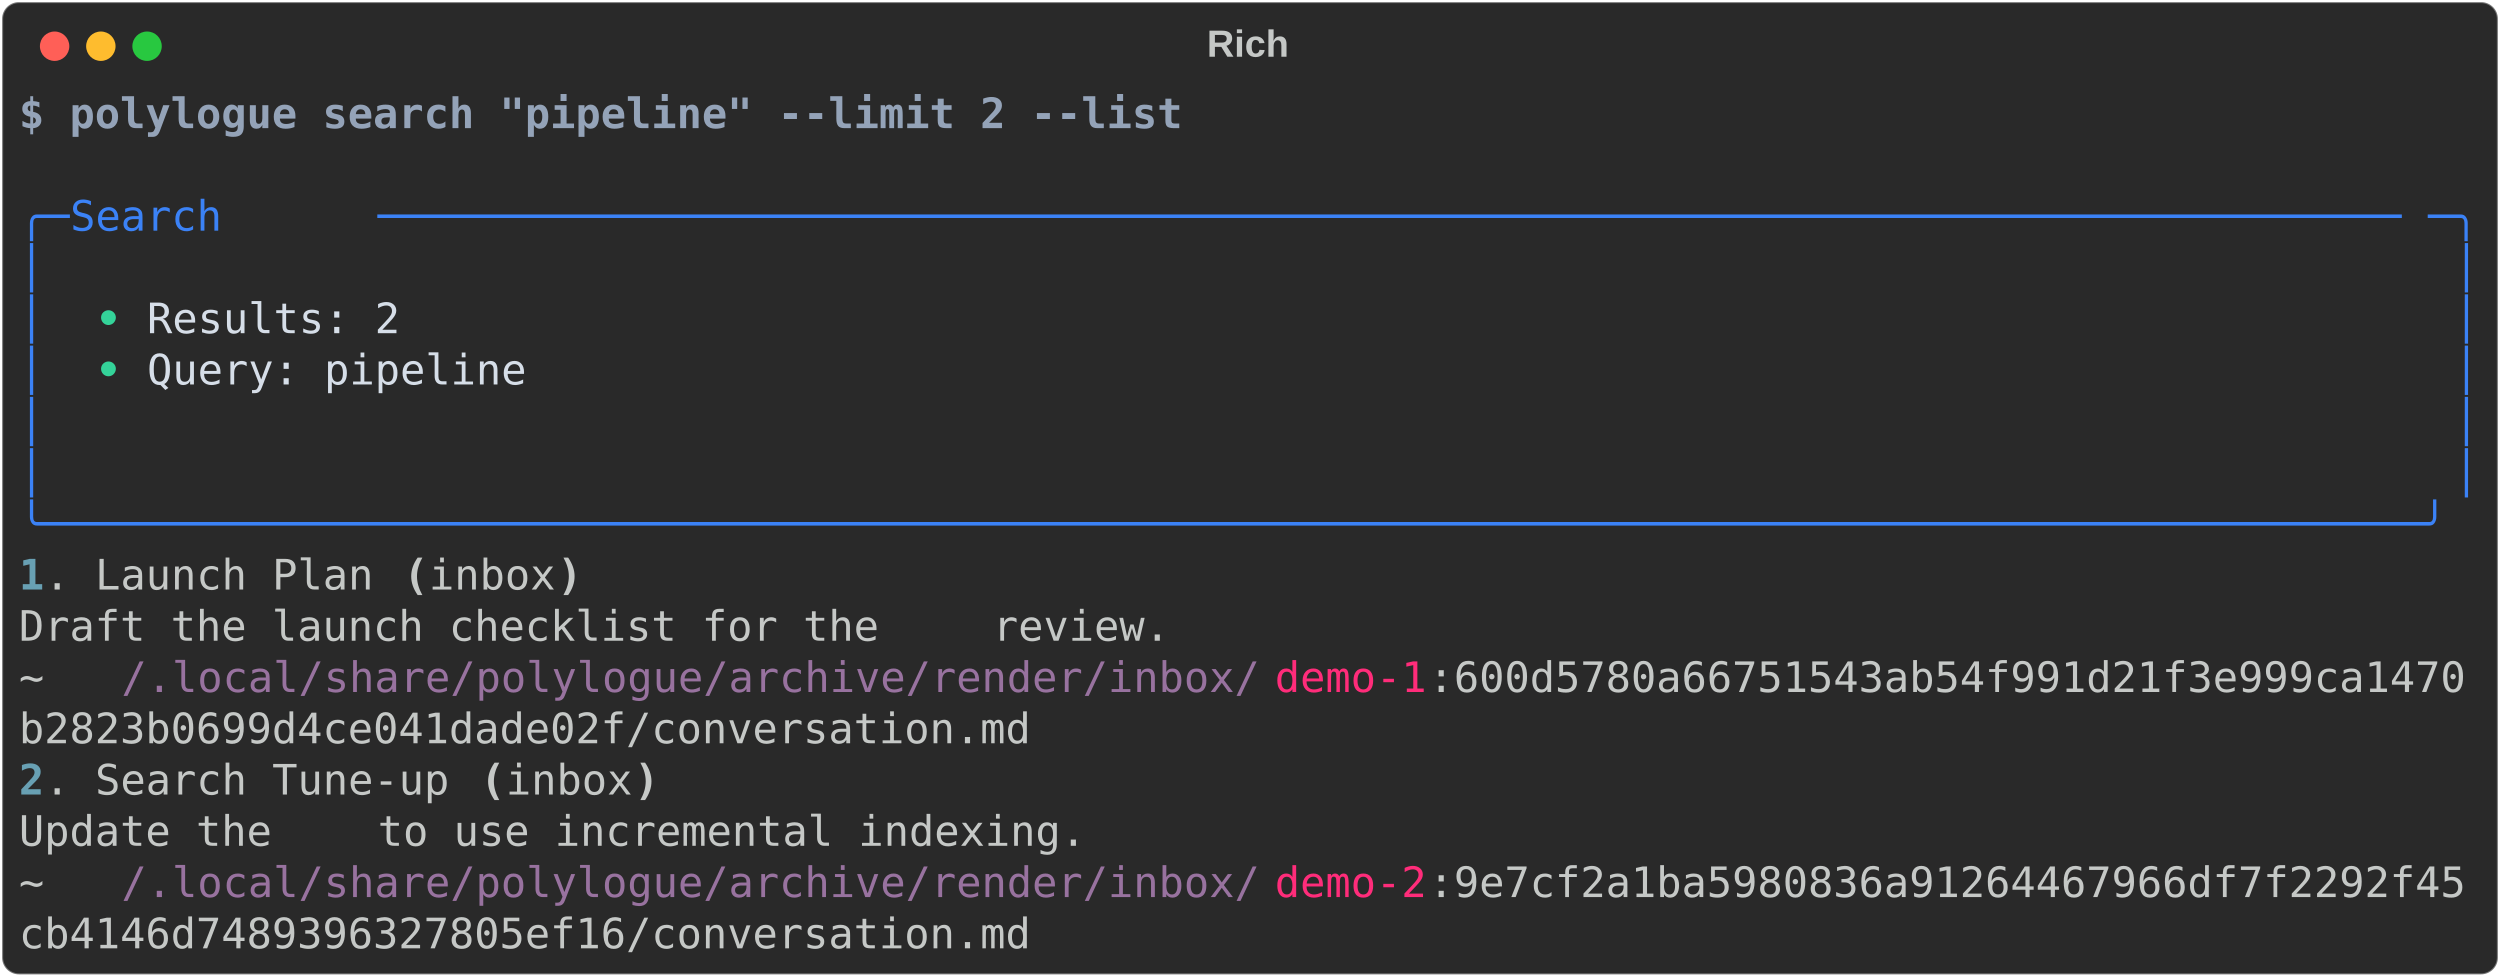
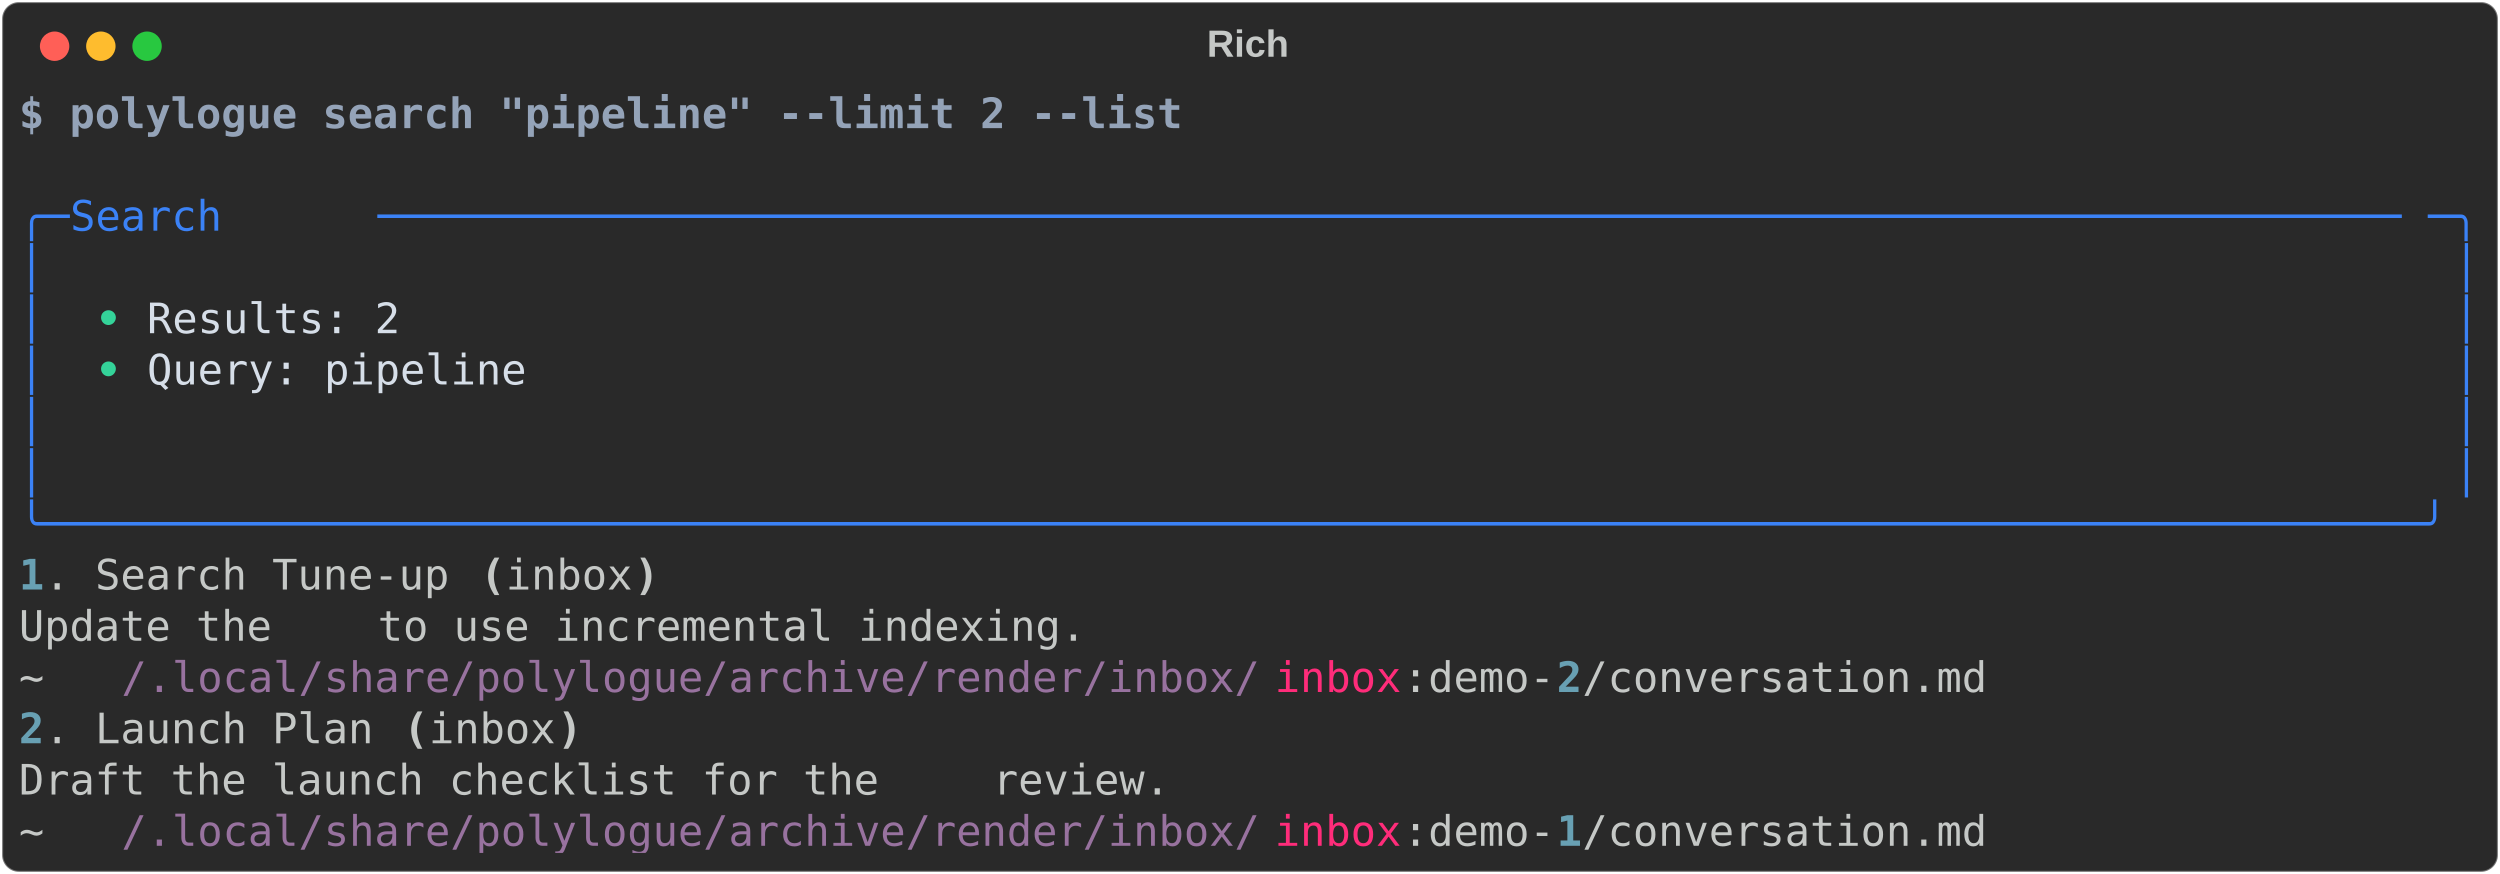
- <svg xmlns="http://www.w3.org/2000/svg" class="rich-terminal" viewBox="0 0 1190 464.8">
+ <svg xmlns="http://www.w3.org/2000/svg" class="rich-terminal" viewBox="0 0 1190 416.0">
  <style>

    @font-face {
        font-family: "Fira Code";
        src: local("FiraCode-Regular"),
                url("https://cdnjs.cloudflare.com/ajax/libs/firacode/6.2.0/woff2/FiraCode-Regular.woff2") format("woff2"),
                url("https://cdnjs.cloudflare.com/ajax/libs/firacode/6.2.0/woff/FiraCode-Regular.woff") format("woff");
        font-style: normal;
        font-weight: 400;
    }
    @font-face {
        font-family: "Fira Code";
        src: local("FiraCode-Bold"),
                url("https://cdnjs.cloudflare.com/ajax/libs/firacode/6.2.0/woff2/FiraCode-Bold.woff2") format("woff2"),
                url("https://cdnjs.cloudflare.com/ajax/libs/firacode/6.2.0/woff/FiraCode-Bold.woff") format("woff");
        font-style: bold;
        font-weight: 700;
    }

-     .terminal-1199497225-matrix {
+     .terminal-2555967805-matrix {
        font-family: Fira Code, monospace;
        font-size: 20px;
        line-height: 24.4px;
        font-variant-east-asian: full-width;
    }

-     .terminal-1199497225-title {
+     .terminal-2555967805-title {
        font-size: 18px;
        font-weight: bold;
        font-family: arial;
    }

-     .terminal-1199497225-r1 { fill: #94a3b8;font-weight: bold }
- .terminal-1199497225-r2 { fill: #c5c8c6 }
- .terminal-1199497225-r3 { fill: #3b82f6 }
- .terminal-1199497225-r4 { fill: #34d399;font-weight: bold }
- .terminal-1199497225-r5 { fill: #d6dee8 }
- .terminal-1199497225-r6 { fill: #68a0b3;font-weight: bold }
- .terminal-1199497225-r7 { fill: #c5c8c6;font-weight: bold }
- .terminal-1199497225-r8 { fill: #98729f }
- .terminal-1199497225-r9 { fill: #ff2c7a }
+     .terminal-2555967805-r1 { fill: #94a3b8;font-weight: bold }
+ .terminal-2555967805-r2 { fill: #c5c8c6 }
+ .terminal-2555967805-r3 { fill: #3b82f6 }
+ .terminal-2555967805-r4 { fill: #34d399;font-weight: bold }
+ .terminal-2555967805-r5 { fill: #d6dee8 }
+ .terminal-2555967805-r6 { fill: #68a0b3;font-weight: bold }
+ .terminal-2555967805-r7 { fill: #c5c8c6;font-weight: bold }
+ .terminal-2555967805-r8 { fill: #98729f }
+ .terminal-2555967805-r9 { fill: #ff2c7a }
    </style>
  <defs>
-     <clipPath id="terminal-1199497225-clip-terminal">
-       <rect x="0" y="0" width="1170.2" height="413.8" />
+     <clipPath id="terminal-2555967805-clip-terminal">
+       <rect x="0" y="0" width="1170.2" height="365.0" />
    </clipPath>
-     <clipPath id="terminal-1199497225-line-0">
+     <clipPath id="terminal-2555967805-line-0">
      <rect x="0" y="1.5" width="1171.2" height="24.65" />
    </clipPath>
-     <clipPath id="terminal-1199497225-line-1">
+     <clipPath id="terminal-2555967805-line-1">
      <rect x="0" y="25.9" width="1171.2" height="24.65" />
    </clipPath>
-     <clipPath id="terminal-1199497225-line-2">
+     <clipPath id="terminal-2555967805-line-2">
      <rect x="0" y="50.3" width="1171.2" height="24.65" />
    </clipPath>
-     <clipPath id="terminal-1199497225-line-3">
+     <clipPath id="terminal-2555967805-line-3">
      <rect x="0" y="74.7" width="1171.2" height="24.65" />
    </clipPath>
-     <clipPath id="terminal-1199497225-line-4">
+     <clipPath id="terminal-2555967805-line-4">
      <rect x="0" y="99.1" width="1171.2" height="24.65" />
    </clipPath>
-     <clipPath id="terminal-1199497225-line-5">
+     <clipPath id="terminal-2555967805-line-5">
      <rect x="0" y="123.5" width="1171.2" height="24.65" />
    </clipPath>
-     <clipPath id="terminal-1199497225-line-6">
+     <clipPath id="terminal-2555967805-line-6">
      <rect x="0" y="147.9" width="1171.2" height="24.65" />
    </clipPath>
-     <clipPath id="terminal-1199497225-line-7">
+     <clipPath id="terminal-2555967805-line-7">
      <rect x="0" y="172.3" width="1171.2" height="24.65" />
    </clipPath>
-     <clipPath id="terminal-1199497225-line-8">
+     <clipPath id="terminal-2555967805-line-8">
      <rect x="0" y="196.7" width="1171.2" height="24.65" />
    </clipPath>
-     <clipPath id="terminal-1199497225-line-9">
+     <clipPath id="terminal-2555967805-line-9">
      <rect x="0" y="221.1" width="1171.2" height="24.65" />
    </clipPath>
-     <clipPath id="terminal-1199497225-line-10">
+     <clipPath id="terminal-2555967805-line-10">
      <rect x="0" y="245.5" width="1171.2" height="24.65" />
    </clipPath>
-     <clipPath id="terminal-1199497225-line-11">
+     <clipPath id="terminal-2555967805-line-11">
      <rect x="0" y="269.9" width="1171.2" height="24.65" />
    </clipPath>
-     <clipPath id="terminal-1199497225-line-12">
+     <clipPath id="terminal-2555967805-line-12">
      <rect x="0" y="294.3" width="1171.2" height="24.65" />
    </clipPath>
-     <clipPath id="terminal-1199497225-line-13">
+     <clipPath id="terminal-2555967805-line-13">
      <rect x="0" y="318.7" width="1171.2" height="24.65" />
    </clipPath>
-     <clipPath id="terminal-1199497225-line-14">
-       <rect x="0" y="343.1" width="1171.2" height="24.65" />
-     </clipPath>
-     <clipPath id="terminal-1199497225-line-15">
-       <rect x="0" y="367.5" width="1171.2" height="24.65" />
-     </clipPath>
  </defs>
-   <rect fill="#292929" stroke="rgba(255,255,255,0.35)" stroke-width="1" x="1" y="1" width="1188" height="462.8" rx="8" />
-   <text class="terminal-1199497225-title" fill="#c5c8c6" text-anchor="middle" x="594" y="27">Rich</text>
+   <rect fill="#292929" stroke="rgba(255,255,255,0.35)" stroke-width="1" x="1" y="1" width="1188" height="414" rx="8" />
+   <text class="terminal-2555967805-title" fill="#c5c8c6" text-anchor="middle" x="594" y="27">Rich</text>
  <g transform="translate(26,22)">
    <circle cx="0" cy="0" r="7" fill="#ff5f57" />
    <circle cx="22" cy="0" r="7" fill="#febc2e" />
    <circle cx="44" cy="0" r="7" fill="#28c840" />
  </g>
-   <g transform="translate(9, 41)" clip-path="url(#terminal-1199497225-clip-terminal)">
-     <g class="terminal-1199497225-matrix">
-       <text class="terminal-1199497225-r1" x="0" y="20" textLength="561.2" clip-path="url(#terminal-1199497225-line-0)">$ polylogue search "pipeline" --limit 2 --list</text>
-       <text class="terminal-1199497225-r2" x="1171.2" y="20" textLength="12.2" clip-path="url(#terminal-1199497225-line-0)">
+   <g transform="translate(9, 41)" clip-path="url(#terminal-2555967805-clip-terminal)">
+     <g class="terminal-2555967805-matrix">
+       <text class="terminal-2555967805-r1" x="0" y="20" textLength="561.2" clip-path="url(#terminal-2555967805-line-0)">$ polylogue search "pipeline" --limit 2 --list</text>
+       <text class="terminal-2555967805-r2" x="1171.2" y="20" textLength="12.2" clip-path="url(#terminal-2555967805-line-0)">
</text>
-       <text class="terminal-1199497225-r2" x="1171.2" y="44.4" textLength="12.2" clip-path="url(#terminal-1199497225-line-1)">
+       <text class="terminal-2555967805-r2" x="1171.2" y="44.4" textLength="12.2" clip-path="url(#terminal-2555967805-line-1)">
</text>
-       <text class="terminal-1199497225-r3" x="0" y="68.8" textLength="24.4" clip-path="url(#terminal-1199497225-line-2)">╭─</text>
-       <text class="terminal-1199497225-r3" x="24.4" y="68.8" textLength="146.4" clip-path="url(#terminal-1199497225-line-2)">   Search   </text>
-       <text class="terminal-1199497225-r3" x="170.8" y="68.8" textLength="976" clip-path="url(#terminal-1199497225-line-2)">────────────────────────────────────────────────────────────────────────────────</text>
-       <text class="terminal-1199497225-r3" x="1146.8" y="68.8" textLength="24.4" clip-path="url(#terminal-1199497225-line-2)">─╮</text>
-       <text class="terminal-1199497225-r2" x="1171.2" y="68.8" textLength="12.2" clip-path="url(#terminal-1199497225-line-2)">
+       <text class="terminal-2555967805-r3" x="0" y="68.8" textLength="24.4" clip-path="url(#terminal-2555967805-line-2)">╭─</text>
+       <text class="terminal-2555967805-r3" x="24.4" y="68.8" textLength="146.4" clip-path="url(#terminal-2555967805-line-2)">   Search   </text>
+       <text class="terminal-2555967805-r3" x="170.8" y="68.8" textLength="976" clip-path="url(#terminal-2555967805-line-2)">────────────────────────────────────────────────────────────────────────────────</text>
+       <text class="terminal-2555967805-r3" x="1146.8" y="68.8" textLength="24.4" clip-path="url(#terminal-2555967805-line-2)">─╮</text>
+       <text class="terminal-2555967805-r2" x="1171.2" y="68.8" textLength="12.2" clip-path="url(#terminal-2555967805-line-2)">
</text>
-       <text class="terminal-1199497225-r3" x="0" y="93.2" textLength="12.2" clip-path="url(#terminal-1199497225-line-3)">│</text>
-       <text class="terminal-1199497225-r3" x="1159" y="93.2" textLength="12.2" clip-path="url(#terminal-1199497225-line-3)">│</text>
-       <text class="terminal-1199497225-r2" x="1171.2" y="93.2" textLength="12.2" clip-path="url(#terminal-1199497225-line-3)">
+       <text class="terminal-2555967805-r3" x="0" y="93.2" textLength="12.2" clip-path="url(#terminal-2555967805-line-3)">│</text>
+       <text class="terminal-2555967805-r3" x="1159" y="93.2" textLength="12.2" clip-path="url(#terminal-2555967805-line-3)">│</text>
+       <text class="terminal-2555967805-r2" x="1171.2" y="93.2" textLength="12.2" clip-path="url(#terminal-2555967805-line-3)">
</text>
-       <text class="terminal-1199497225-r3" x="0" y="117.6" textLength="12.2" clip-path="url(#terminal-1199497225-line-4)">│</text>
-       <text class="terminal-1199497225-r4" x="36.6" y="117.6" textLength="24.4" clip-path="url(#terminal-1199497225-line-4)">• </text>
-       <text class="terminal-1199497225-r5" x="61" y="117.6" textLength="122" clip-path="url(#terminal-1199497225-line-4)">Results: 2</text>
-       <text class="terminal-1199497225-r3" x="1159" y="117.6" textLength="12.2" clip-path="url(#terminal-1199497225-line-4)">│</text>
-       <text class="terminal-1199497225-r2" x="1171.2" y="117.6" textLength="12.2" clip-path="url(#terminal-1199497225-line-4)">
+       <text class="terminal-2555967805-r3" x="0" y="117.6" textLength="12.2" clip-path="url(#terminal-2555967805-line-4)">│</text>
+       <text class="terminal-2555967805-r4" x="36.6" y="117.6" textLength="24.4" clip-path="url(#terminal-2555967805-line-4)">• </text>
+       <text class="terminal-2555967805-r5" x="61" y="117.6" textLength="122" clip-path="url(#terminal-2555967805-line-4)">Results: 2</text>
+       <text class="terminal-2555967805-r3" x="1159" y="117.6" textLength="12.2" clip-path="url(#terminal-2555967805-line-4)">│</text>
+       <text class="terminal-2555967805-r2" x="1171.2" y="117.6" textLength="12.2" clip-path="url(#terminal-2555967805-line-4)">
</text>
-       <text class="terminal-1199497225-r3" x="0" y="142" textLength="12.2" clip-path="url(#terminal-1199497225-line-5)">│</text>
-       <text class="terminal-1199497225-r4" x="36.6" y="142" textLength="24.4" clip-path="url(#terminal-1199497225-line-5)">• </text>
-       <text class="terminal-1199497225-r5" x="61" y="142" textLength="183" clip-path="url(#terminal-1199497225-line-5)">Query: pipeline</text>
-       <text class="terminal-1199497225-r3" x="1159" y="142" textLength="12.2" clip-path="url(#terminal-1199497225-line-5)">│</text>
-       <text class="terminal-1199497225-r2" x="1171.2" y="142" textLength="12.2" clip-path="url(#terminal-1199497225-line-5)">
+       <text class="terminal-2555967805-r3" x="0" y="142" textLength="12.2" clip-path="url(#terminal-2555967805-line-5)">│</text>
+       <text class="terminal-2555967805-r4" x="36.6" y="142" textLength="24.4" clip-path="url(#terminal-2555967805-line-5)">• </text>
+       <text class="terminal-2555967805-r5" x="61" y="142" textLength="183" clip-path="url(#terminal-2555967805-line-5)">Query: pipeline</text>
+       <text class="terminal-2555967805-r3" x="1159" y="142" textLength="12.2" clip-path="url(#terminal-2555967805-line-5)">│</text>
+       <text class="terminal-2555967805-r2" x="1171.2" y="142" textLength="12.2" clip-path="url(#terminal-2555967805-line-5)">
</text>
-       <text class="terminal-1199497225-r3" x="0" y="166.4" textLength="12.2" clip-path="url(#terminal-1199497225-line-6)">│</text>
-       <text class="terminal-1199497225-r3" x="1159" y="166.4" textLength="12.2" clip-path="url(#terminal-1199497225-line-6)">│</text>
-       <text class="terminal-1199497225-r2" x="1171.2" y="166.4" textLength="12.2" clip-path="url(#terminal-1199497225-line-6)">
+       <text class="terminal-2555967805-r3" x="0" y="166.4" textLength="12.2" clip-path="url(#terminal-2555967805-line-6)">│</text>
+       <text class="terminal-2555967805-r3" x="1159" y="166.4" textLength="12.2" clip-path="url(#terminal-2555967805-line-6)">│</text>
+       <text class="terminal-2555967805-r2" x="1171.2" y="166.4" textLength="12.2" clip-path="url(#terminal-2555967805-line-6)">
</text>
-       <text class="terminal-1199497225-r3" x="0" y="190.8" textLength="12.2" clip-path="url(#terminal-1199497225-line-7)">│</text>
-       <text class="terminal-1199497225-r3" x="1159" y="190.8" textLength="12.2" clip-path="url(#terminal-1199497225-line-7)">│</text>
-       <text class="terminal-1199497225-r2" x="1171.2" y="190.8" textLength="12.2" clip-path="url(#terminal-1199497225-line-7)">
+       <text class="terminal-2555967805-r3" x="0" y="190.8" textLength="12.2" clip-path="url(#terminal-2555967805-line-7)">│</text>
+       <text class="terminal-2555967805-r3" x="1159" y="190.8" textLength="12.2" clip-path="url(#terminal-2555967805-line-7)">│</text>
+       <text class="terminal-2555967805-r2" x="1171.2" y="190.8" textLength="12.2" clip-path="url(#terminal-2555967805-line-7)">
</text>
-       <text class="terminal-1199497225-r3" x="0" y="215.2" textLength="1171.2" clip-path="url(#terminal-1199497225-line-8)">╰──────────────────────────────────────────────────────────────────────────────────────────────╯</text>
-       <text class="terminal-1199497225-r2" x="1171.2" y="215.2" textLength="12.2" clip-path="url(#terminal-1199497225-line-8)">
+       <text class="terminal-2555967805-r3" x="0" y="215.2" textLength="1171.2" clip-path="url(#terminal-2555967805-line-8)">╰──────────────────────────────────────────────────────────────────────────────────────────────╯</text>
+       <text class="terminal-2555967805-r2" x="1171.2" y="215.2" textLength="12.2" clip-path="url(#terminal-2555967805-line-8)">
</text>
-       <text class="terminal-1199497225-r6" x="0" y="239.6" textLength="12.2" clip-path="url(#terminal-1199497225-line-9)">1</text>
-       <text class="terminal-1199497225-r2" x="12.2" y="239.6" textLength="170.8" clip-path="url(#terminal-1199497225-line-9)">. Launch Plan </text>
-       <text class="terminal-1199497225-r7" x="183" y="239.6" textLength="12.2" clip-path="url(#terminal-1199497225-line-9)">(</text>
-       <text class="terminal-1199497225-r2" x="195.2" y="239.6" textLength="61" clip-path="url(#terminal-1199497225-line-9)">inbox</text>
-       <text class="terminal-1199497225-r7" x="256.2" y="239.6" textLength="12.2" clip-path="url(#terminal-1199497225-line-9)">)</text>
-       <text class="terminal-1199497225-r2" x="1171.2" y="239.6" textLength="12.2" clip-path="url(#terminal-1199497225-line-9)">
+       <text class="terminal-2555967805-r6" x="0" y="239.6" textLength="12.2" clip-path="url(#terminal-2555967805-line-9)">1</text>
+       <text class="terminal-2555967805-r2" x="12.2" y="239.6" textLength="207.4" clip-path="url(#terminal-2555967805-line-9)">. Search Tune-up </text>
+       <text class="terminal-2555967805-r7" x="219.6" y="239.6" textLength="12.2" clip-path="url(#terminal-2555967805-line-9)">(</text>
+       <text class="terminal-2555967805-r2" x="231.8" y="239.6" textLength="61" clip-path="url(#terminal-2555967805-line-9)">inbox</text>
+       <text class="terminal-2555967805-r7" x="292.8" y="239.6" textLength="12.2" clip-path="url(#terminal-2555967805-line-9)">)</text>
+       <text class="terminal-2555967805-r2" x="1171.2" y="239.6" textLength="12.2" clip-path="url(#terminal-2555967805-line-9)">
</text>
-       <text class="terminal-1199497225-r2" x="0" y="264" textLength="463.6" clip-path="url(#terminal-1199497225-line-10)">   Draft the launch checklist for the </text>
-       <text class="terminal-1199497225-r2" x="463.6" y="264" textLength="97.6" clip-path="url(#terminal-1199497225-line-10)"> review.</text>
-       <text class="terminal-1199497225-r2" x="1171.2" y="264" textLength="12.2" clip-path="url(#terminal-1199497225-line-10)">
+       <text class="terminal-2555967805-r2" x="0" y="264" textLength="170.8" clip-path="url(#terminal-2555967805-line-10)">   Update the </text>
+       <text class="terminal-2555967805-r2" x="170.8" y="264" textLength="353.8" clip-path="url(#terminal-2555967805-line-10)"> to use incremental indexing.</text>
+       <text class="terminal-2555967805-r2" x="1171.2" y="264" textLength="12.2" clip-path="url(#terminal-2555967805-line-10)">
</text>
-       <text class="terminal-1199497225-r2" x="0" y="288.4" textLength="48.8" clip-path="url(#terminal-1199497225-line-11)">   ~</text>
-       <text class="terminal-1199497225-r8" x="48.8" y="288.4" textLength="549" clip-path="url(#terminal-1199497225-line-11)">/.local/share/polylogue/archive/render/inbox/</text>
-       <text class="terminal-1199497225-r9" x="597.8" y="288.4" textLength="73.2" clip-path="url(#terminal-1199497225-line-11)">demo-1</text>
-       <text class="terminal-1199497225-r2" x="671" y="288.4" textLength="500.2" clip-path="url(#terminal-1199497225-line-11)">:600d5780a66751543ab54f991d21f3e999ca1470</text>
-       <text class="terminal-1199497225-r2" x="1171.2" y="288.4" textLength="12.2" clip-path="url(#terminal-1199497225-line-11)">
+       <text class="terminal-2555967805-r2" x="0" y="288.4" textLength="48.8" clip-path="url(#terminal-2555967805-line-11)">   ~</text>
+       <text class="terminal-2555967805-r8" x="48.8" y="288.4" textLength="549" clip-path="url(#terminal-2555967805-line-11)">/.local/share/polylogue/archive/render/inbox/</text>
+       <text class="terminal-2555967805-r9" x="597.8" y="288.4" textLength="61" clip-path="url(#terminal-2555967805-line-11)">inbox</text>
+       <text class="terminal-2555967805-r2" x="658.8" y="288.4" textLength="73.2" clip-path="url(#terminal-2555967805-line-11)">:demo-</text>
+       <text class="terminal-2555967805-r6" x="732" y="288.4" textLength="12.2" clip-path="url(#terminal-2555967805-line-11)">2</text>
+       <text class="terminal-2555967805-r2" x="744.2" y="288.4" textLength="195.2" clip-path="url(#terminal-2555967805-line-11)">/conversation.md</text>
+       <text class="terminal-2555967805-r2" x="1171.2" y="288.4" textLength="12.2" clip-path="url(#terminal-2555967805-line-11)">
</text>
-       <text class="terminal-1199497225-r2" x="0" y="312.8" textLength="488" clip-path="url(#terminal-1199497225-line-12)">b2823b0699d4ce041dade02f/conversation.md</text>
-       <text class="terminal-1199497225-r2" x="1171.2" y="312.8" textLength="12.2" clip-path="url(#terminal-1199497225-line-12)">
+       <text class="terminal-2555967805-r6" x="0" y="312.8" textLength="12.2" clip-path="url(#terminal-2555967805-line-12)">2</text>
+       <text class="terminal-2555967805-r2" x="12.2" y="312.8" textLength="170.8" clip-path="url(#terminal-2555967805-line-12)">. Launch Plan </text>
+       <text class="terminal-2555967805-r7" x="183" y="312.8" textLength="12.2" clip-path="url(#terminal-2555967805-line-12)">(</text>
+       <text class="terminal-2555967805-r2" x="195.2" y="312.8" textLength="61" clip-path="url(#terminal-2555967805-line-12)">inbox</text>
+       <text class="terminal-2555967805-r7" x="256.2" y="312.8" textLength="12.2" clip-path="url(#terminal-2555967805-line-12)">)</text>
+       <text class="terminal-2555967805-r2" x="1171.2" y="312.8" textLength="12.2" clip-path="url(#terminal-2555967805-line-12)">
</text>
-       <text class="terminal-1199497225-r6" x="0" y="337.2" textLength="12.2" clip-path="url(#terminal-1199497225-line-13)">2</text>
-       <text class="terminal-1199497225-r2" x="12.2" y="337.2" textLength="207.4" clip-path="url(#terminal-1199497225-line-13)">. Search Tune-up </text>
-       <text class="terminal-1199497225-r7" x="219.6" y="337.2" textLength="12.2" clip-path="url(#terminal-1199497225-line-13)">(</text>
-       <text class="terminal-1199497225-r2" x="231.8" y="337.2" textLength="61" clip-path="url(#terminal-1199497225-line-13)">inbox</text>
-       <text class="terminal-1199497225-r7" x="292.8" y="337.2" textLength="12.2" clip-path="url(#terminal-1199497225-line-13)">)</text>
-       <text class="terminal-1199497225-r2" x="1171.2" y="337.2" textLength="12.2" clip-path="url(#terminal-1199497225-line-13)">
+       <text class="terminal-2555967805-r2" x="0" y="337.2" textLength="463.6" clip-path="url(#terminal-2555967805-line-13)">   Draft the launch checklist for the </text>
+       <text class="terminal-2555967805-r2" x="463.6" y="337.2" textLength="97.6" clip-path="url(#terminal-2555967805-line-13)"> review.</text>
+       <text class="terminal-2555967805-r2" x="1171.2" y="337.2" textLength="12.2" clip-path="url(#terminal-2555967805-line-13)">
</text>
-       <text class="terminal-1199497225-r2" x="0" y="361.6" textLength="170.8" clip-path="url(#terminal-1199497225-line-14)">   Update the </text>
-       <text class="terminal-1199497225-r2" x="170.8" y="361.6" textLength="353.8" clip-path="url(#terminal-1199497225-line-14)"> to use incremental indexing.</text>
-       <text class="terminal-1199497225-r2" x="1171.2" y="361.6" textLength="12.2" clip-path="url(#terminal-1199497225-line-14)">
- </text>
-       <text class="terminal-1199497225-r2" x="0" y="386" textLength="48.8" clip-path="url(#terminal-1199497225-line-15)">   ~</text>
-       <text class="terminal-1199497225-r8" x="48.8" y="386" textLength="549" clip-path="url(#terminal-1199497225-line-15)">/.local/share/polylogue/archive/render/inbox/</text>
-       <text class="terminal-1199497225-r9" x="597.8" y="386" textLength="73.2" clip-path="url(#terminal-1199497225-line-15)">demo-2</text>
-       <text class="terminal-1199497225-r2" x="671" y="386" textLength="500.2" clip-path="url(#terminal-1199497225-line-15)">:9e7cf2a1ba5980836a91264467966df7f2292f45</text>
-       <text class="terminal-1199497225-r2" x="1171.2" y="386" textLength="12.2" clip-path="url(#terminal-1199497225-line-15)">
- </text>
-       <text class="terminal-1199497225-r2" x="0" y="410.4" textLength="488" clip-path="url(#terminal-1199497225-line-16)">cb4146d7489396327805ef16/conversation.md</text>
-       <text class="terminal-1199497225-r2" x="1171.2" y="410.4" textLength="12.2" clip-path="url(#terminal-1199497225-line-16)">
+       <text class="terminal-2555967805-r2" x="0" y="361.6" textLength="48.8" clip-path="url(#terminal-2555967805-line-14)">   ~</text>
+       <text class="terminal-2555967805-r8" x="48.8" y="361.6" textLength="549" clip-path="url(#terminal-2555967805-line-14)">/.local/share/polylogue/archive/render/inbox/</text>
+       <text class="terminal-2555967805-r9" x="597.8" y="361.6" textLength="61" clip-path="url(#terminal-2555967805-line-14)">inbox</text>
+       <text class="terminal-2555967805-r2" x="658.8" y="361.6" textLength="73.2" clip-path="url(#terminal-2555967805-line-14)">:demo-</text>
+       <text class="terminal-2555967805-r6" x="732" y="361.6" textLength="12.2" clip-path="url(#terminal-2555967805-line-14)">1</text>
+       <text class="terminal-2555967805-r2" x="744.2" y="361.6" textLength="195.2" clip-path="url(#terminal-2555967805-line-14)">/conversation.md</text>
+       <text class="terminal-2555967805-r2" x="1171.2" y="361.6" textLength="12.2" clip-path="url(#terminal-2555967805-line-14)">
</text>
    </g>
  </g>
</svg>
